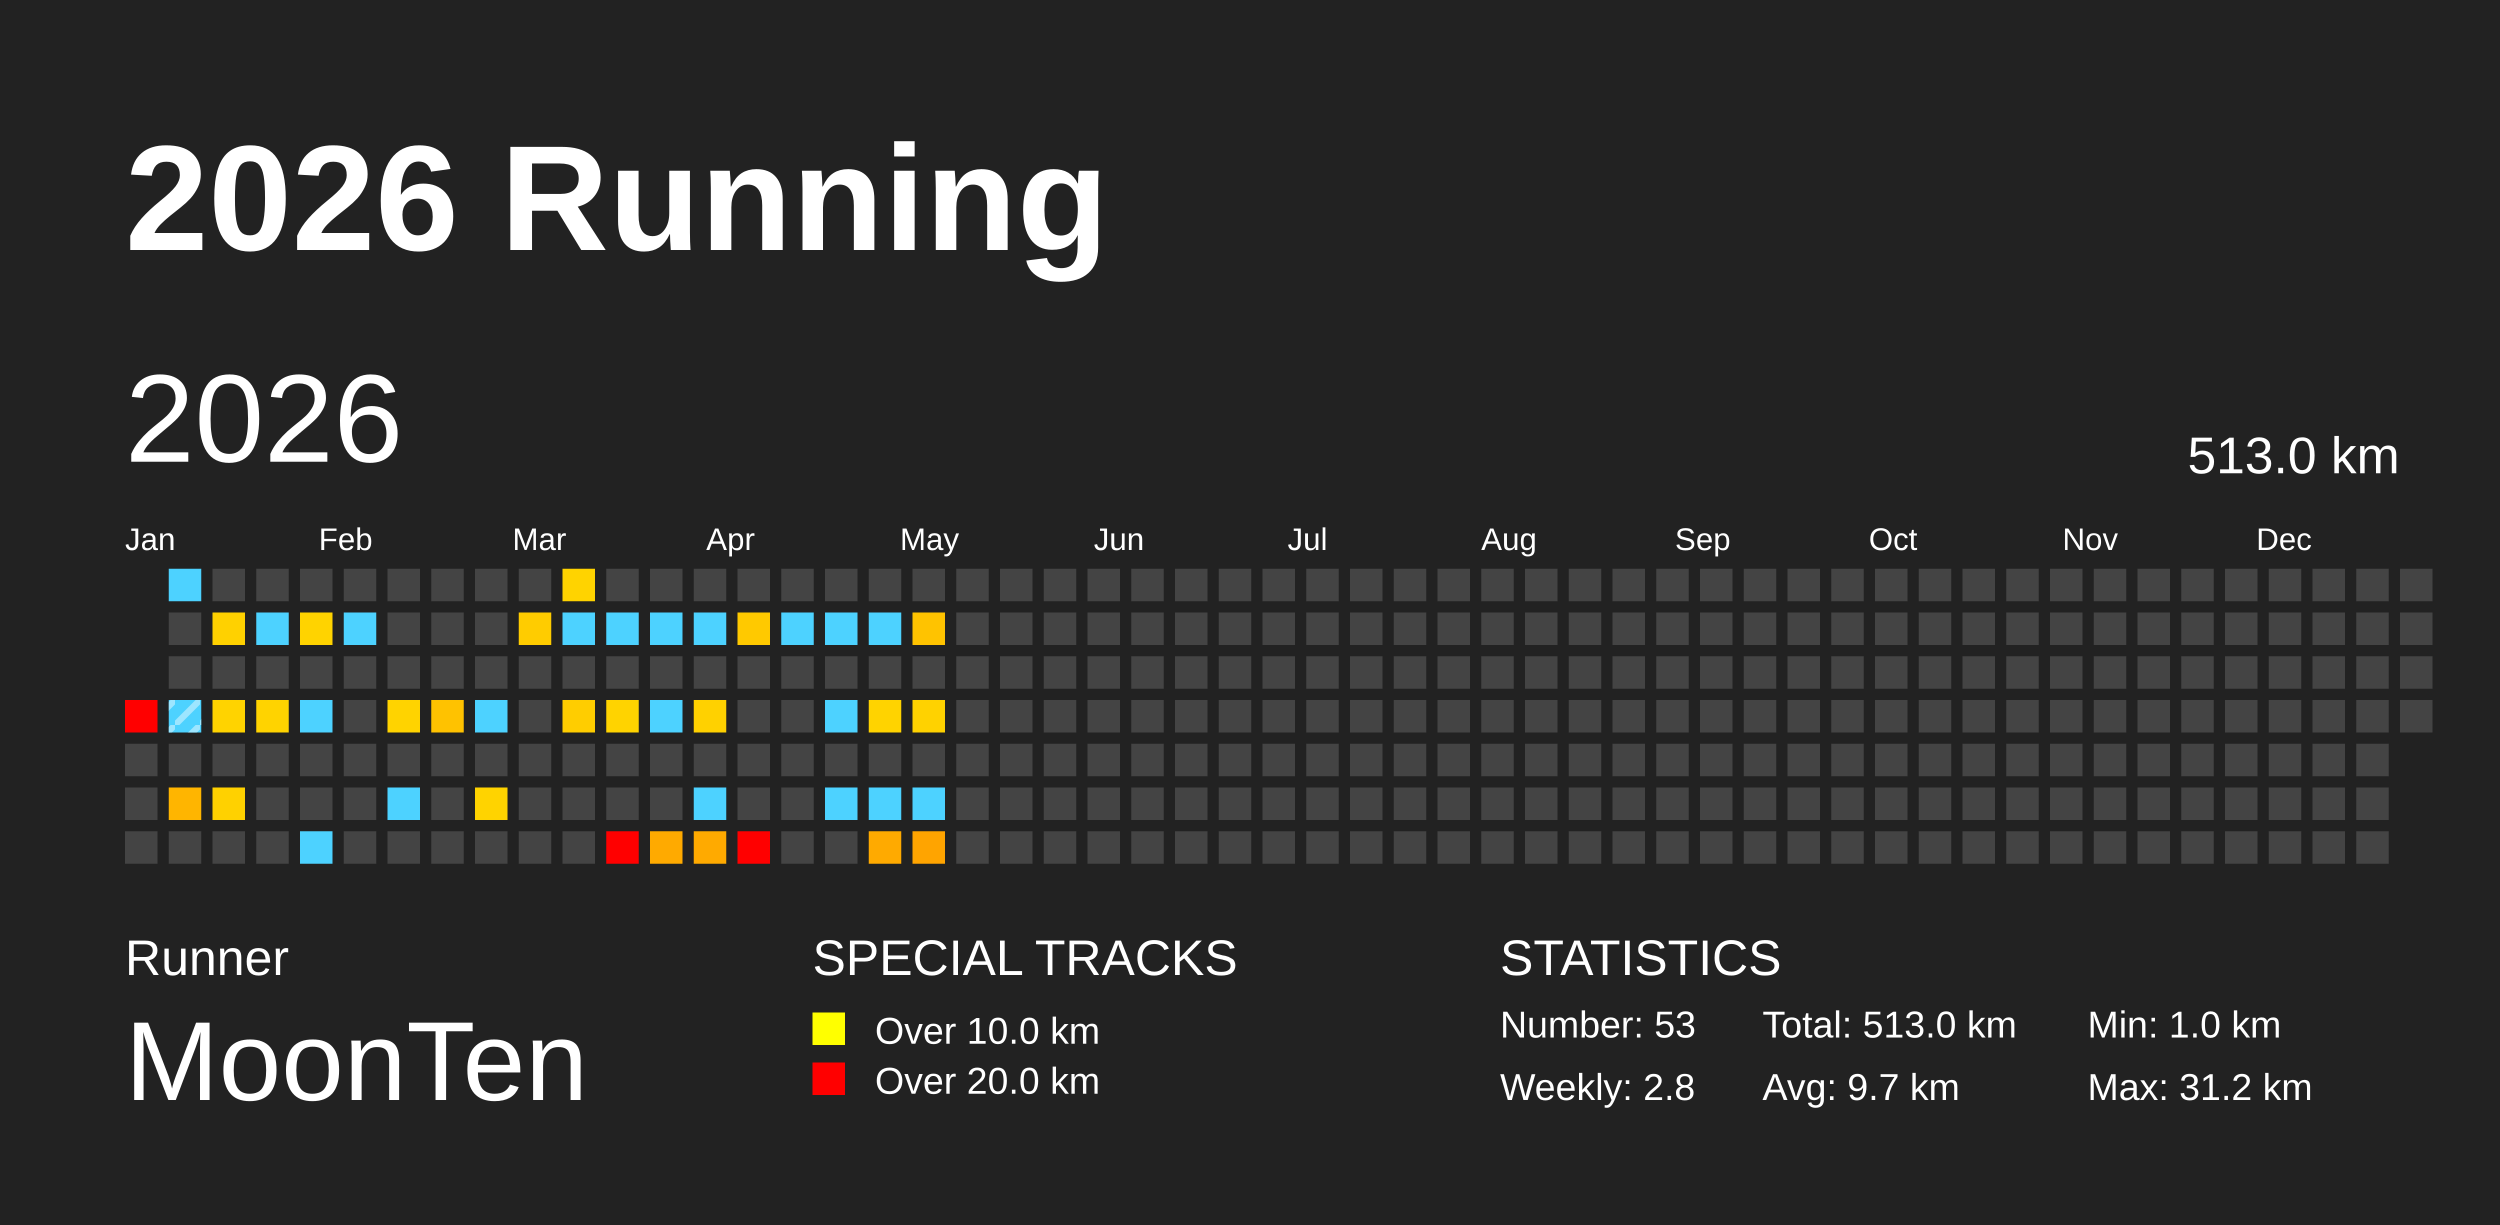
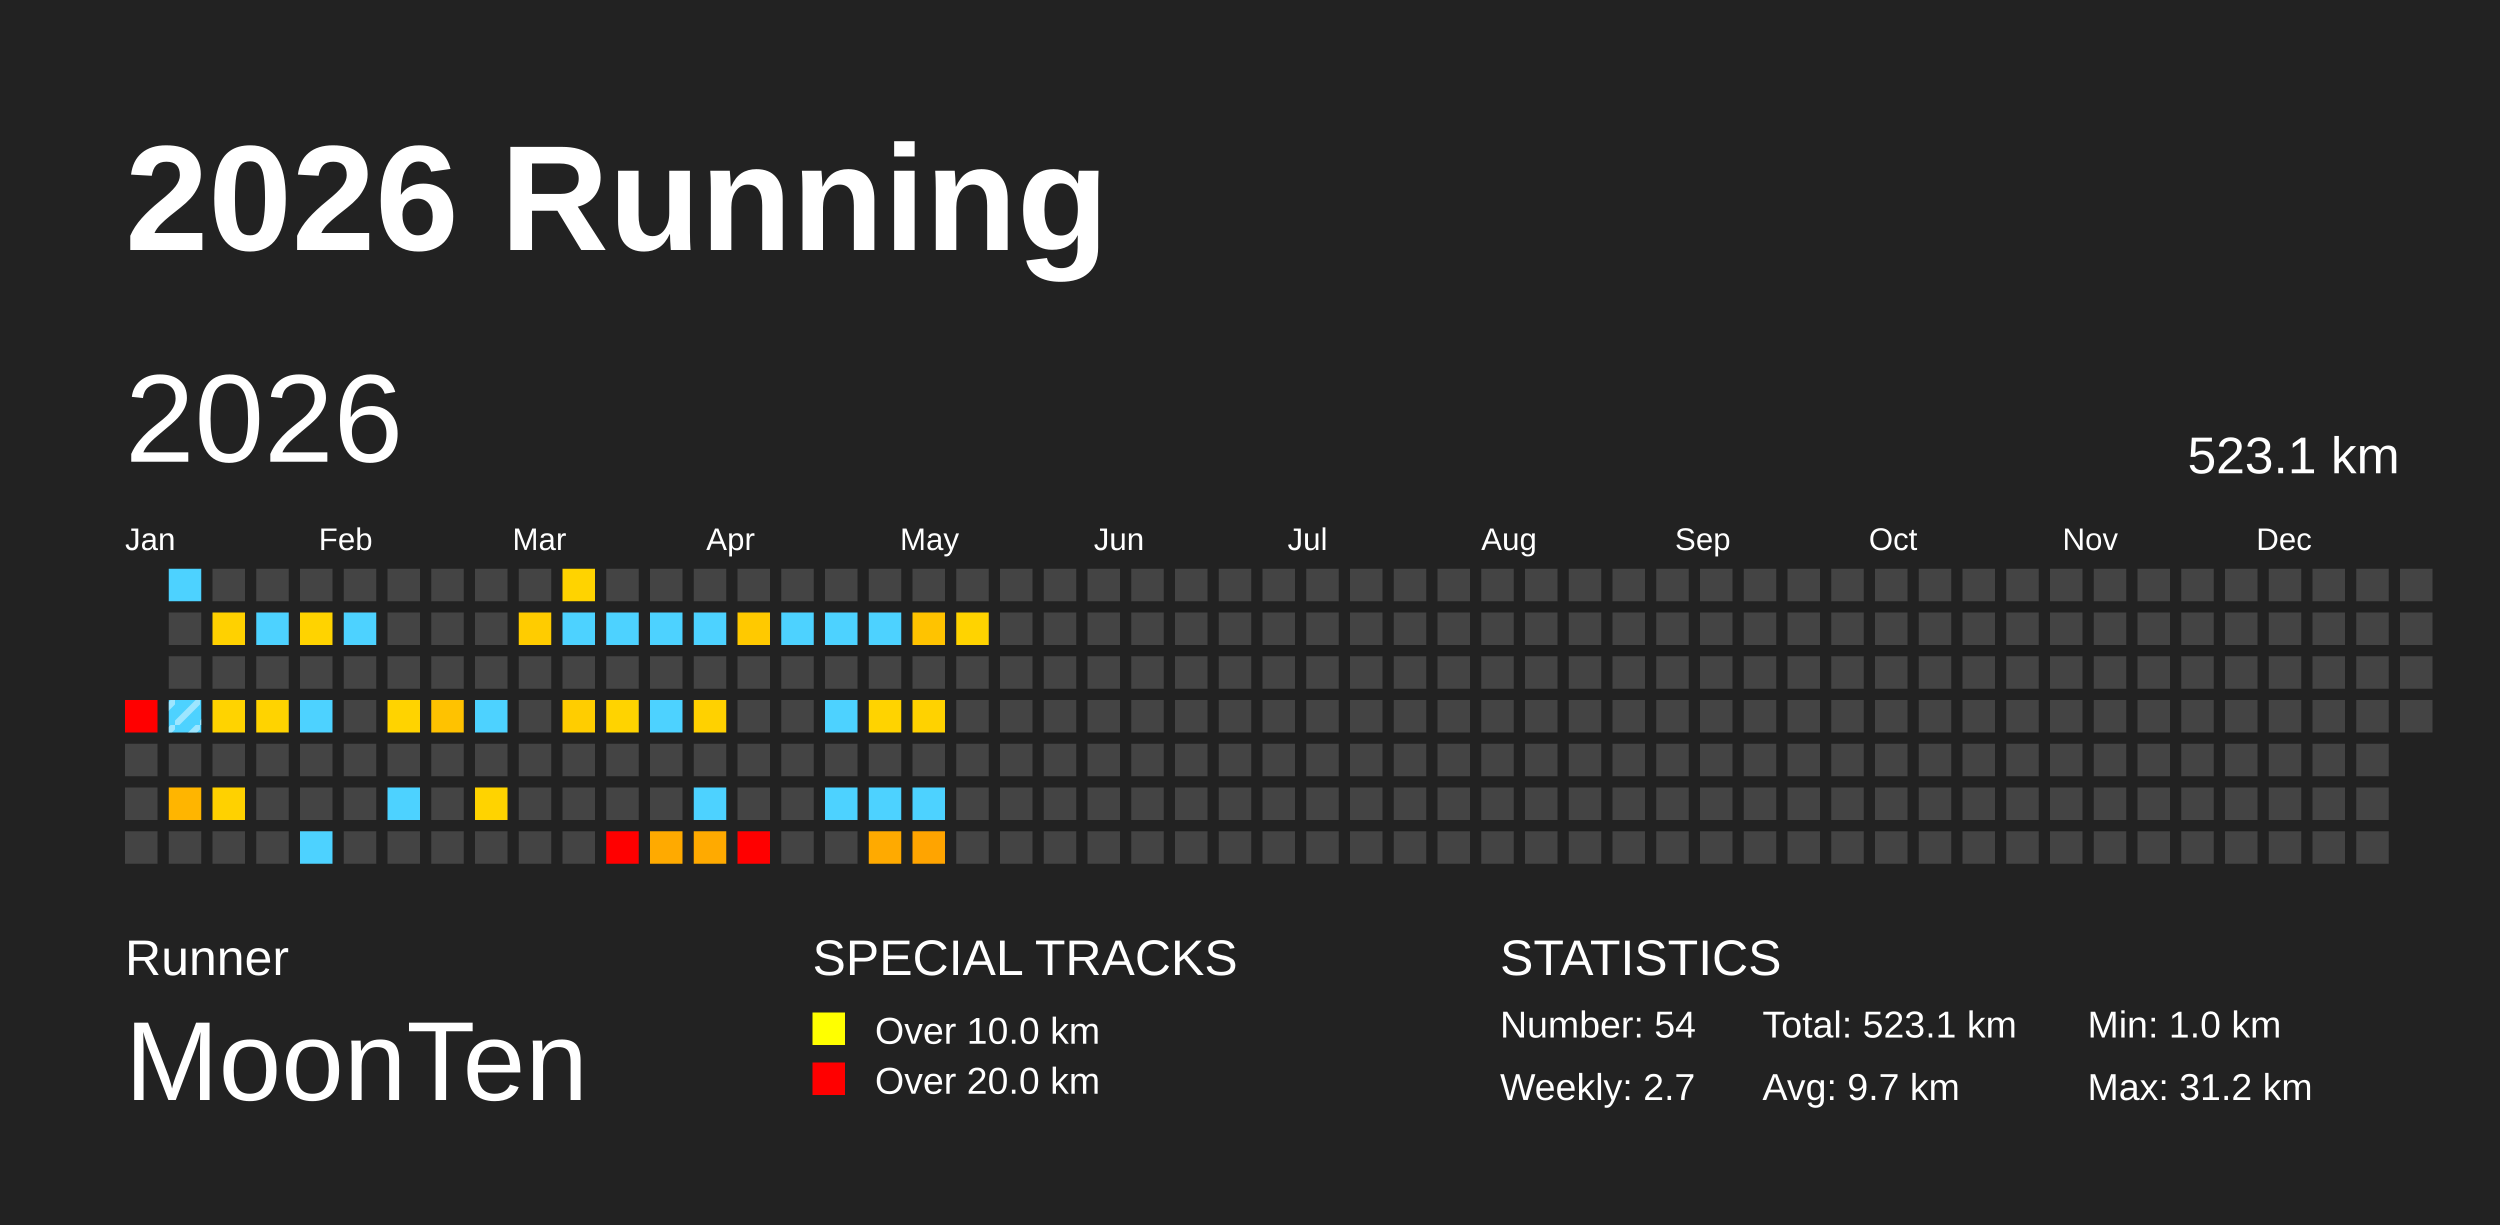
<svg xmlns="http://www.w3.org/2000/svg" baseProfile="full" height="98mm" version="1.1" viewBox="0,0,200,98" width="200mm">
  <defs>
    <pattern height="2" id="indoor-stripe" patternUnits="userSpaceOnUse" width="2">
      <line stroke="white" stroke-opacity="0.45" stroke-width="0.5" x1="0" x2="2" y1="2" y2="0" />
    </pattern>
  </defs>
  <rect fill="#222222" height="98" width="200" x="0" y="0" />
  <text fill="#FFFFFF" style="font-size:12px; font-family:Arial; font-weight:bold;" x="10" y="20">2026 Running</text>
  <text fill="#FFFFFF" style="font-size:4px; font-family:Arial" x="10" y="78">Runner</text>
  <text fill="#FFFFFF" style="font-size:9px; font-family:Arial" x="10" y="88">MoonTen</text>
  <text fill="#FFFFFF" style="font-size:4px; font-family:Arial" x="65" y="78">SPECIAL TRACKS</text>
  <rect fill="yellow" height="2.6" width="2.6" x="65" y="81" />
  <text fill="#FFFFFF" style="font-size:3px; font-family:Arial" x="70" y="83.5">Over 10.0 km</text>
  <rect fill="red" height="2.6" width="2.6" x="65" y="85" />
  <text fill="#FFFFFF" style="font-size:3px; font-family:Arial" x="70" y="87.5">Over 20.0 km</text>
  <text fill="#FFFFFF" style="font-size:4px; font-family:Arial" x="120" y="78">STATISTICS</text>
-   <text fill="#FFFFFF" style="font-size:3px; font-family:Arial" x="120" y="83">Number: 53</text>
-   <text fill="#FFFFFF" style="font-size:3px; font-family:Arial" x="120" y="88">Weekly: 2.8</text>
-   <text fill="#FFFFFF" style="font-size:3px; font-family:Arial" x="141" y="83">Total: 513.0 km</text>
+   <text fill="#FFFFFF" style="font-size:3px; font-family:Arial" x="120" y="83">Number: 54</text>
+   <text fill="#FFFFFF" style="font-size:3px; font-family:Arial" x="120" y="88">Weekly: 2.7</text>
+   <text fill="#FFFFFF" style="font-size:3px; font-family:Arial" x="141" y="83">Total: 523.1 km</text>
  <text fill="#FFFFFF" style="font-size:3px; font-family:Arial" x="141" y="88">Avg: 9.7 km</text>
  <text fill="#FFFFFF" style="font-size:3px; font-family:Arial" x="167" y="83">Min: 1.0 km</text>
  <text fill="#FFFFFF" style="font-size:3px; font-family:Arial" x="167" y="88">Max: 31.2 km</text>
  <text dominant-baseline="hanging" fill="#FFFFFF" style="font-size:10.0px; font-family:Arial;" x="10" y="30">2026</text>
-   <text dominant-baseline="hanging" fill="#FFFFFF" style="font-size:4.125px; font-family:Arial;" x="175" y="35">513.0 km</text>
+   <text dominant-baseline="hanging" fill="#FFFFFF" style="font-size:4.125px; font-family:Arial;" x="175" y="35">523.1 km</text>
  <text fill="#FFFFFF" style="font-size:2.5px; font-family:Arial" x="10.0" y="44">Jan</text>
  <text fill="#FFFFFF" style="font-size:2.5px; font-family:Arial" x="25.5" y="44">Feb</text>
  <text fill="#FFFFFF" style="font-size:2.5px; font-family:Arial" x="41.0" y="44">Mar</text>
  <text fill="#FFFFFF" style="font-size:2.5px; font-family:Arial" x="56.5" y="44">Apr</text>
  <text fill="#FFFFFF" style="font-size:2.5px; font-family:Arial" x="72.0" y="44">May</text>
  <text fill="#FFFFFF" style="font-size:2.5px; font-family:Arial" x="87.5" y="44">Jun</text>
  <text fill="#FFFFFF" style="font-size:2.5px; font-family:Arial" x="103.0" y="44">Jul</text>
  <text fill="#FFFFFF" style="font-size:2.5px; font-family:Arial" x="118.5" y="44">Aug</text>
  <text fill="#FFFFFF" style="font-size:2.5px; font-family:Arial" x="134.0" y="44">Sep</text>
  <text fill="#FFFFFF" style="font-size:2.5px; font-family:Arial" x="149.5" y="44">Oct</text>
  <text fill="#FFFFFF" style="font-size:2.5px; font-family:Arial" x="165.0" y="44">Nov</text>
  <text fill="#FFFFFF" style="font-size:2.5px; font-family:Arial" x="180.5" y="44">Dec</text>
  <rect fill="red" height="2.6" width="2.6" x="10.0" y="56.0" />
  <rect fill="#444444" height="2.6" width="2.6" x="10.0" y="59.5" />
  <rect fill="#444444" height="2.6" width="2.6" x="10.0" y="63.0" />
  <rect fill="#444444" height="2.6" width="2.6" x="10.0" y="66.5" />
  <rect fill="#4dd2ff" height="2.6" width="2.6" x="13.5" y="45.5" />
  <rect fill="#444444" height="2.6" width="2.6" x="13.5" y="49.0" />
  <rect fill="#444444" height="2.6" width="2.6" x="13.5" y="52.5" />
  <rect fill="#4dd2ff" height="2.6" width="2.6" x="13.5" y="56.0" />
  <rect fill="url(#indoor-stripe)" height="2.6" style="pointer-events: none;" width="2.6" x="13.5" y="56.0" />
  <rect fill="#444444" height="2.6" width="2.6" x="13.5" y="59.5" />
  <rect fill="#ffb500" height="2.6" width="2.6" x="13.5" y="63.0" />
  <rect fill="#444444" height="2.6" width="2.6" x="13.5" y="66.5" />
  <rect fill="#444444" height="2.6" width="2.6" x="17.0" y="45.5" />
  <rect fill="#ffd100" height="2.6" width="2.6" x="17.0" y="49.0" />
  <rect fill="#444444" height="2.6" width="2.6" x="17.0" y="52.5" />
  <rect fill="#ffd300" height="2.6" width="2.6" x="17.0" y="56.0" />
  <rect fill="#444444" height="2.6" width="2.6" x="17.0" y="59.5" />
  <rect fill="#ffd100" height="2.6" width="2.6" x="17.0" y="63.0" />
  <rect fill="#444444" height="2.6" width="2.6" x="17.0" y="66.5" />
  <rect fill="#444444" height="2.6" width="2.6" x="20.5" y="45.5" />
  <rect fill="#4dd2ff" height="2.6" width="2.6" x="20.5" y="49.0" />
  <rect fill="#444444" height="2.6" width="2.6" x="20.5" y="52.5" />
  <rect fill="#ffd300" height="2.6" width="2.6" x="20.5" y="56.0" />
  <rect fill="#444444" height="2.6" width="2.6" x="20.5" y="59.5" />
  <rect fill="#444444" height="2.6" width="2.6" x="20.5" y="63.0" />
  <rect fill="#444444" height="2.6" width="2.6" x="20.5" y="66.5" />
  <rect fill="#444444" height="2.6" width="2.6" x="24.0" y="45.5" />
  <rect fill="#ffd300" height="2.6" width="2.6" x="24.0" y="49.0" />
  <rect fill="#444444" height="2.6" width="2.6" x="24.0" y="52.5" />
  <rect fill="#4dd2ff" height="2.6" width="2.6" x="24.0" y="56.0" />
  <rect fill="#444444" height="2.6" width="2.6" x="24.0" y="59.5" />
  <rect fill="#444444" height="2.6" width="2.6" x="24.0" y="63.0" />
  <rect fill="#4dd2ff" height="2.6" width="2.6" x="24.0" y="66.5" />
  <rect fill="#444444" height="2.6" width="2.6" x="27.5" y="45.5" />
  <rect fill="#4dd2ff" height="2.6" width="2.6" x="27.5" y="49.0" />
  <rect fill="#444444" height="2.6" width="2.6" x="27.5" y="52.5" />
  <rect fill="#444444" height="2.6" width="2.6" x="27.5" y="56.0" />
  <rect fill="#444444" height="2.6" width="2.6" x="27.5" y="59.5" />
  <rect fill="#444444" height="2.6" width="2.6" x="27.5" y="63.0" />
  <rect fill="#444444" height="2.6" width="2.6" x="27.5" y="66.5" />
  <rect fill="#444444" height="2.6" width="2.6" x="31.0" y="45.5" />
  <rect fill="#444444" height="2.6" width="2.6" x="31.0" y="49.0" />
  <rect fill="#444444" height="2.6" width="2.6" x="31.0" y="52.5" />
  <rect fill="#ffd300" height="2.6" width="2.6" x="31.0" y="56.0" />
  <rect fill="#444444" height="2.6" width="2.6" x="31.0" y="59.5" />
  <rect fill="#4dd2ff" height="2.6" width="2.6" x="31.0" y="63.0" />
  <rect fill="#444444" height="2.6" width="2.6" x="31.0" y="66.5" />
  <rect fill="#444444" height="2.6" width="2.6" x="34.5" y="45.5" />
  <rect fill="#444444" height="2.6" width="2.6" x="34.5" y="49.0" />
  <rect fill="#444444" height="2.6" width="2.6" x="34.5" y="52.5" />
  <rect fill="#ffc200" height="2.6" width="2.6" x="34.5" y="56.0" />
  <rect fill="#444444" height="2.6" width="2.6" x="34.5" y="59.5" />
  <rect fill="#444444" height="2.6" width="2.6" x="34.5" y="63.0" />
  <rect fill="#444444" height="2.6" width="2.6" x="34.5" y="66.5" />
  <rect fill="#444444" height="2.6" width="2.6" x="38.0" y="45.5" />
  <rect fill="#444444" height="2.6" width="2.6" x="38.0" y="49.0" />
  <rect fill="#444444" height="2.6" width="2.6" x="38.0" y="52.5" />
  <rect fill="#4dd2ff" height="2.6" width="2.6" x="38.0" y="56.0" />
  <rect fill="#444444" height="2.6" width="2.6" x="38.0" y="59.5" />
  <rect fill="#ffd300" height="2.6" width="2.6" x="38.0" y="63.0" />
  <rect fill="#444444" height="2.6" width="2.6" x="38.0" y="66.5" />
  <rect fill="#444444" height="2.6" width="2.6" x="41.5" y="45.5" />
  <rect fill="#ffcc00" height="2.6" width="2.6" x="41.5" y="49.0" />
  <rect fill="#444444" height="2.6" width="2.6" x="41.5" y="52.5" />
  <rect fill="#444444" height="2.6" width="2.6" x="41.5" y="56.0" />
  <rect fill="#444444" height="2.6" width="2.6" x="41.5" y="59.5" />
  <rect fill="#444444" height="2.6" width="2.6" x="41.5" y="63.0" />
  <rect fill="#444444" height="2.6" width="2.6" x="41.5" y="66.5" />
  <rect fill="#ffd300" height="2.6" width="2.6" x="45.0" y="45.5" />
  <rect fill="#4dd2ff" height="2.6" width="2.6" x="45.0" y="49.0" />
  <rect fill="#444444" height="2.6" width="2.6" x="45.0" y="52.5" />
  <rect fill="#ffcd00" height="2.6" width="2.6" x="45.0" y="56.0" />
  <rect fill="#444444" height="2.6" width="2.6" x="45.0" y="59.5" />
  <rect fill="#444444" height="2.6" width="2.6" x="45.0" y="63.0" />
  <rect fill="#444444" height="2.6" width="2.6" x="45.0" y="66.5" />
  <rect fill="#444444" height="2.6" width="2.6" x="48.5" y="45.5" />
  <rect fill="#4dd2ff" height="2.6" width="2.6" x="48.5" y="49.0" />
  <rect fill="#444444" height="2.6" width="2.6" x="48.5" y="52.5" />
  <rect fill="#ffd300" height="2.6" width="2.6" x="48.5" y="56.0" />
  <rect fill="#444444" height="2.6" width="2.6" x="48.5" y="59.5" />
  <rect fill="#444444" height="2.6" width="2.6" x="48.5" y="63.0" />
  <rect fill="red" height="2.6" width="2.6" x="48.5" y="66.5" />
  <rect fill="#444444" height="2.6" width="2.6" x="52.0" y="45.5" />
  <rect fill="#4dd2ff" height="2.6" width="2.6" x="52.0" y="49.0" />
  <rect fill="#444444" height="2.6" width="2.6" x="52.0" y="52.5" />
  <rect fill="#4dd2ff" height="2.6" width="2.6" x="52.0" y="56.0" />
  <rect fill="#444444" height="2.6" width="2.6" x="52.0" y="59.5" />
  <rect fill="#444444" height="2.6" width="2.6" x="52.0" y="63.0" />
  <rect fill="#ffaa00" height="2.6" width="2.6" x="52.0" y="66.5" />
  <rect fill="#444444" height="2.6" width="2.6" x="55.5" y="45.5" />
  <rect fill="#4dd2ff" height="2.6" width="2.6" x="55.5" y="49.0" />
  <rect fill="#444444" height="2.6" width="2.6" x="55.5" y="52.5" />
  <rect fill="#ffd100" height="2.6" width="2.6" x="55.5" y="56.0" />
  <rect fill="#444444" height="2.6" width="2.6" x="55.5" y="59.5" />
  <rect fill="#4dd2ff" height="2.6" width="2.6" x="55.5" y="63.0" />
  <rect fill="#ffaa00" height="2.6" width="2.6" x="55.5" y="66.5" />
  <rect fill="#444444" height="2.6" width="2.6" x="59.0" y="45.5" />
  <rect fill="#ffc900" height="2.6" width="2.6" x="59.0" y="49.0" />
  <rect fill="#444444" height="2.6" width="2.6" x="59.0" y="52.5" />
  <rect fill="#444444" height="2.6" width="2.6" x="59.0" y="56.0" />
  <rect fill="#444444" height="2.6" width="2.6" x="59.0" y="59.5" />
  <rect fill="#444444" height="2.6" width="2.6" x="59.0" y="63.0" />
  <rect fill="red" height="2.6" width="2.6" x="59.0" y="66.5" />
  <rect fill="#444444" height="2.6" width="2.6" x="62.5" y="45.5" />
  <rect fill="#4dd2ff" height="2.6" width="2.6" x="62.5" y="49.0" />
  <rect fill="#444444" height="2.6" width="2.6" x="62.5" y="52.5" />
  <rect fill="#444444" height="2.6" width="2.6" x="62.5" y="56.0" />
  <rect fill="#444444" height="2.6" width="2.6" x="62.5" y="59.5" />
  <rect fill="#444444" height="2.6" width="2.6" x="62.5" y="63.0" />
  <rect fill="#444444" height="2.6" width="2.6" x="62.5" y="66.5" />
  <rect fill="#444444" height="2.6" width="2.6" x="66.0" y="45.5" />
  <rect fill="#4dd2ff" height="2.6" width="2.6" x="66.0" y="49.0" />
  <rect fill="#444444" height="2.6" width="2.6" x="66.0" y="52.5" />
  <rect fill="#4dd2ff" height="2.6" width="2.6" x="66.0" y="56.0" />
  <rect fill="#444444" height="2.6" width="2.6" x="66.0" y="59.5" />
  <rect fill="#4dd2ff" height="2.6" width="2.6" x="66.0" y="63.0" />
  <rect fill="#444444" height="2.6" width="2.6" x="66.0" y="66.5" />
  <rect fill="#444444" height="2.6" width="2.6" x="69.5" y="45.5" />
  <rect fill="#4dd2ff" height="2.6" width="2.6" x="69.5" y="49.0" />
  <rect fill="#444444" height="2.6" width="2.6" x="69.5" y="52.5" />
  <rect fill="#ffd300" height="2.6" width="2.6" x="69.5" y="56.0" />
  <rect fill="#444444" height="2.6" width="2.6" x="69.5" y="59.5" />
  <rect fill="#4dd2ff" height="2.6" width="2.6" x="69.5" y="63.0" />
  <rect fill="#ffaa00" height="2.6" width="2.6" x="69.5" y="66.5" />
  <rect fill="#444444" height="2.6" width="2.6" x="73.0" y="45.5" />
  <rect fill="#ffc300" height="2.6" width="2.6" x="73.0" y="49.0" />
  <rect fill="#444444" height="2.6" width="2.6" x="73.0" y="52.5" />
  <rect fill="#ffd200" height="2.6" width="2.6" x="73.0" y="56.0" />
  <rect fill="#444444" height="2.6" width="2.6" x="73.0" y="59.5" />
  <rect fill="#4dd2ff" height="2.6" width="2.6" x="73.0" y="63.0" />
  <rect fill="#ffa400" height="2.6" width="2.6" x="73.0" y="66.5" />
  <rect fill="#444444" height="2.6" width="2.6" x="76.5" y="45.5" />
-   <rect fill="#444444" height="2.6" width="2.6" x="76.5" y="49.0" />
+   <rect fill="#ffd300" height="2.6" width="2.6" x="76.5" y="49.0" />
  <rect fill="#444444" height="2.6" width="2.6" x="76.5" y="52.5" />
  <rect fill="#444444" height="2.6" width="2.6" x="76.5" y="56.0" />
  <rect fill="#444444" height="2.6" width="2.6" x="76.5" y="59.5" />
  <rect fill="#444444" height="2.6" width="2.6" x="76.5" y="63.0" />
  <rect fill="#444444" height="2.6" width="2.6" x="76.5" y="66.5" />
  <rect fill="#444444" height="2.6" width="2.6" x="80.0" y="45.5" />
  <rect fill="#444444" height="2.6" width="2.6" x="80.0" y="49.0" />
  <rect fill="#444444" height="2.6" width="2.6" x="80.0" y="52.5" />
  <rect fill="#444444" height="2.6" width="2.6" x="80.0" y="56.0" />
  <rect fill="#444444" height="2.6" width="2.6" x="80.0" y="59.5" />
  <rect fill="#444444" height="2.6" width="2.6" x="80.0" y="63.0" />
  <rect fill="#444444" height="2.6" width="2.6" x="80.0" y="66.5" />
  <rect fill="#444444" height="2.6" width="2.6" x="83.5" y="45.5" />
  <rect fill="#444444" height="2.6" width="2.6" x="83.5" y="49.0" />
  <rect fill="#444444" height="2.6" width="2.6" x="83.5" y="52.5" />
  <rect fill="#444444" height="2.6" width="2.6" x="83.5" y="56.0" />
  <rect fill="#444444" height="2.6" width="2.6" x="83.5" y="59.5" />
  <rect fill="#444444" height="2.6" width="2.6" x="83.5" y="63.0" />
  <rect fill="#444444" height="2.6" width="2.6" x="83.5" y="66.5" />
  <rect fill="#444444" height="2.6" width="2.6" x="87.0" y="45.5" />
  <rect fill="#444444" height="2.6" width="2.6" x="87.0" y="49.0" />
  <rect fill="#444444" height="2.6" width="2.6" x="87.0" y="52.5" />
  <rect fill="#444444" height="2.6" width="2.6" x="87.0" y="56.0" />
  <rect fill="#444444" height="2.6" width="2.6" x="87.0" y="59.5" />
  <rect fill="#444444" height="2.6" width="2.6" x="87.0" y="63.0" />
  <rect fill="#444444" height="2.6" width="2.6" x="87.0" y="66.5" />
  <rect fill="#444444" height="2.6" width="2.6" x="90.5" y="45.5" />
  <rect fill="#444444" height="2.6" width="2.6" x="90.5" y="49.0" />
  <rect fill="#444444" height="2.6" width="2.6" x="90.5" y="52.5" />
  <rect fill="#444444" height="2.6" width="2.6" x="90.5" y="56.0" />
  <rect fill="#444444" height="2.6" width="2.6" x="90.5" y="59.5" />
  <rect fill="#444444" height="2.6" width="2.6" x="90.5" y="63.0" />
  <rect fill="#444444" height="2.6" width="2.6" x="90.5" y="66.5" />
  <rect fill="#444444" height="2.6" width="2.6" x="94.0" y="45.5" />
  <rect fill="#444444" height="2.6" width="2.6" x="94.0" y="49.0" />
  <rect fill="#444444" height="2.6" width="2.6" x="94.0" y="52.5" />
  <rect fill="#444444" height="2.6" width="2.6" x="94.0" y="56.0" />
  <rect fill="#444444" height="2.6" width="2.6" x="94.0" y="59.5" />
  <rect fill="#444444" height="2.6" width="2.6" x="94.0" y="63.0" />
  <rect fill="#444444" height="2.6" width="2.6" x="94.0" y="66.5" />
  <rect fill="#444444" height="2.6" width="2.6" x="97.5" y="45.5" />
  <rect fill="#444444" height="2.6" width="2.6" x="97.5" y="49.0" />
  <rect fill="#444444" height="2.6" width="2.6" x="97.5" y="52.5" />
  <rect fill="#444444" height="2.6" width="2.6" x="97.5" y="56.0" />
  <rect fill="#444444" height="2.6" width="2.6" x="97.5" y="59.5" />
  <rect fill="#444444" height="2.6" width="2.6" x="97.5" y="63.0" />
  <rect fill="#444444" height="2.6" width="2.6" x="97.5" y="66.5" />
  <rect fill="#444444" height="2.6" width="2.6" x="101.0" y="45.5" />
  <rect fill="#444444" height="2.6" width="2.6" x="101.0" y="49.0" />
  <rect fill="#444444" height="2.6" width="2.6" x="101.0" y="52.5" />
  <rect fill="#444444" height="2.6" width="2.6" x="101.0" y="56.0" />
  <rect fill="#444444" height="2.6" width="2.6" x="101.0" y="59.5" />
  <rect fill="#444444" height="2.6" width="2.6" x="101.0" y="63.0" />
  <rect fill="#444444" height="2.6" width="2.6" x="101.0" y="66.5" />
  <rect fill="#444444" height="2.6" width="2.6" x="104.5" y="45.5" />
  <rect fill="#444444" height="2.6" width="2.6" x="104.5" y="49.0" />
  <rect fill="#444444" height="2.6" width="2.6" x="104.5" y="52.5" />
  <rect fill="#444444" height="2.6" width="2.6" x="104.5" y="56.0" />
  <rect fill="#444444" height="2.6" width="2.6" x="104.5" y="59.5" />
  <rect fill="#444444" height="2.6" width="2.6" x="104.5" y="63.0" />
  <rect fill="#444444" height="2.6" width="2.6" x="104.5" y="66.5" />
  <rect fill="#444444" height="2.6" width="2.6" x="108.0" y="45.5" />
  <rect fill="#444444" height="2.6" width="2.6" x="108.0" y="49.0" />
  <rect fill="#444444" height="2.6" width="2.6" x="108.0" y="52.5" />
  <rect fill="#444444" height="2.6" width="2.6" x="108.0" y="56.0" />
  <rect fill="#444444" height="2.6" width="2.6" x="108.0" y="59.5" />
  <rect fill="#444444" height="2.6" width="2.6" x="108.0" y="63.0" />
  <rect fill="#444444" height="2.6" width="2.6" x="108.0" y="66.5" />
  <rect fill="#444444" height="2.6" width="2.6" x="111.5" y="45.5" />
  <rect fill="#444444" height="2.6" width="2.6" x="111.5" y="49.0" />
  <rect fill="#444444" height="2.6" width="2.6" x="111.5" y="52.5" />
  <rect fill="#444444" height="2.6" width="2.6" x="111.5" y="56.0" />
  <rect fill="#444444" height="2.6" width="2.6" x="111.5" y="59.5" />
  <rect fill="#444444" height="2.6" width="2.6" x="111.5" y="63.0" />
  <rect fill="#444444" height="2.6" width="2.6" x="111.5" y="66.5" />
  <rect fill="#444444" height="2.6" width="2.6" x="115.0" y="45.5" />
  <rect fill="#444444" height="2.6" width="2.6" x="115.0" y="49.0" />
  <rect fill="#444444" height="2.6" width="2.6" x="115.0" y="52.5" />
  <rect fill="#444444" height="2.6" width="2.6" x="115.0" y="56.0" />
  <rect fill="#444444" height="2.6" width="2.6" x="115.0" y="59.5" />
  <rect fill="#444444" height="2.6" width="2.6" x="115.0" y="63.0" />
  <rect fill="#444444" height="2.6" width="2.6" x="115.0" y="66.5" />
  <rect fill="#444444" height="2.6" width="2.6" x="118.5" y="45.5" />
  <rect fill="#444444" height="2.6" width="2.6" x="118.5" y="49.0" />
  <rect fill="#444444" height="2.6" width="2.6" x="118.5" y="52.5" />
  <rect fill="#444444" height="2.6" width="2.6" x="118.5" y="56.0" />
  <rect fill="#444444" height="2.6" width="2.6" x="118.5" y="59.5" />
  <rect fill="#444444" height="2.6" width="2.6" x="118.5" y="63.0" />
  <rect fill="#444444" height="2.6" width="2.6" x="118.5" y="66.5" />
  <rect fill="#444444" height="2.6" width="2.6" x="122.0" y="45.5" />
  <rect fill="#444444" height="2.6" width="2.6" x="122.0" y="49.0" />
  <rect fill="#444444" height="2.6" width="2.6" x="122.0" y="52.5" />
  <rect fill="#444444" height="2.6" width="2.6" x="122.0" y="56.0" />
  <rect fill="#444444" height="2.6" width="2.6" x="122.0" y="59.5" />
  <rect fill="#444444" height="2.6" width="2.6" x="122.0" y="63.0" />
  <rect fill="#444444" height="2.6" width="2.6" x="122.0" y="66.5" />
  <rect fill="#444444" height="2.6" width="2.6" x="125.5" y="45.5" />
  <rect fill="#444444" height="2.6" width="2.6" x="125.5" y="49.0" />
  <rect fill="#444444" height="2.6" width="2.6" x="125.5" y="52.5" />
  <rect fill="#444444" height="2.6" width="2.6" x="125.5" y="56.0" />
  <rect fill="#444444" height="2.6" width="2.6" x="125.5" y="59.5" />
  <rect fill="#444444" height="2.6" width="2.6" x="125.5" y="63.0" />
  <rect fill="#444444" height="2.6" width="2.6" x="125.5" y="66.5" />
  <rect fill="#444444" height="2.6" width="2.6" x="129.0" y="45.5" />
  <rect fill="#444444" height="2.6" width="2.6" x="129.0" y="49.0" />
  <rect fill="#444444" height="2.6" width="2.6" x="129.0" y="52.5" />
  <rect fill="#444444" height="2.6" width="2.6" x="129.0" y="56.0" />
  <rect fill="#444444" height="2.6" width="2.6" x="129.0" y="59.5" />
  <rect fill="#444444" height="2.6" width="2.6" x="129.0" y="63.0" />
  <rect fill="#444444" height="2.6" width="2.6" x="129.0" y="66.5" />
  <rect fill="#444444" height="2.6" width="2.6" x="132.5" y="45.5" />
  <rect fill="#444444" height="2.6" width="2.6" x="132.5" y="49.0" />
  <rect fill="#444444" height="2.6" width="2.6" x="132.5" y="52.5" />
  <rect fill="#444444" height="2.6" width="2.6" x="132.5" y="56.0" />
  <rect fill="#444444" height="2.6" width="2.6" x="132.5" y="59.5" />
  <rect fill="#444444" height="2.6" width="2.6" x="132.5" y="63.0" />
  <rect fill="#444444" height="2.6" width="2.6" x="132.5" y="66.5" />
  <rect fill="#444444" height="2.6" width="2.6" x="136.0" y="45.5" />
  <rect fill="#444444" height="2.6" width="2.6" x="136.0" y="49.0" />
  <rect fill="#444444" height="2.6" width="2.6" x="136.0" y="52.5" />
  <rect fill="#444444" height="2.6" width="2.6" x="136.0" y="56.0" />
  <rect fill="#444444" height="2.6" width="2.6" x="136.0" y="59.5" />
  <rect fill="#444444" height="2.6" width="2.6" x="136.0" y="63.0" />
  <rect fill="#444444" height="2.6" width="2.6" x="136.0" y="66.5" />
  <rect fill="#444444" height="2.6" width="2.6" x="139.5" y="45.5" />
  <rect fill="#444444" height="2.6" width="2.6" x="139.5" y="49.0" />
  <rect fill="#444444" height="2.6" width="2.6" x="139.5" y="52.5" />
  <rect fill="#444444" height="2.6" width="2.6" x="139.5" y="56.0" />
  <rect fill="#444444" height="2.6" width="2.6" x="139.5" y="59.5" />
  <rect fill="#444444" height="2.6" width="2.6" x="139.5" y="63.0" />
  <rect fill="#444444" height="2.6" width="2.6" x="139.5" y="66.5" />
  <rect fill="#444444" height="2.6" width="2.6" x="143.0" y="45.5" />
  <rect fill="#444444" height="2.6" width="2.6" x="143.0" y="49.0" />
  <rect fill="#444444" height="2.6" width="2.6" x="143.0" y="52.5" />
  <rect fill="#444444" height="2.6" width="2.6" x="143.0" y="56.0" />
  <rect fill="#444444" height="2.6" width="2.6" x="143.0" y="59.5" />
  <rect fill="#444444" height="2.6" width="2.6" x="143.0" y="63.0" />
  <rect fill="#444444" height="2.6" width="2.6" x="143.0" y="66.5" />
  <rect fill="#444444" height="2.6" width="2.6" x="146.5" y="45.5" />
  <rect fill="#444444" height="2.6" width="2.6" x="146.5" y="49.0" />
  <rect fill="#444444" height="2.6" width="2.6" x="146.5" y="52.5" />
  <rect fill="#444444" height="2.6" width="2.6" x="146.5" y="56.0" />
  <rect fill="#444444" height="2.6" width="2.6" x="146.5" y="59.5" />
  <rect fill="#444444" height="2.6" width="2.6" x="146.5" y="63.0" />
  <rect fill="#444444" height="2.6" width="2.6" x="146.5" y="66.5" />
  <rect fill="#444444" height="2.6" width="2.6" x="150.0" y="45.5" />
  <rect fill="#444444" height="2.6" width="2.6" x="150.0" y="49.0" />
  <rect fill="#444444" height="2.6" width="2.6" x="150.0" y="52.5" />
  <rect fill="#444444" height="2.6" width="2.6" x="150.0" y="56.0" />
  <rect fill="#444444" height="2.6" width="2.6" x="150.0" y="59.5" />
  <rect fill="#444444" height="2.6" width="2.6" x="150.0" y="63.0" />
  <rect fill="#444444" height="2.6" width="2.6" x="150.0" y="66.5" />
  <rect fill="#444444" height="2.6" width="2.6" x="153.5" y="45.5" />
  <rect fill="#444444" height="2.6" width="2.6" x="153.5" y="49.0" />
  <rect fill="#444444" height="2.6" width="2.6" x="153.5" y="52.5" />
  <rect fill="#444444" height="2.6" width="2.6" x="153.5" y="56.0" />
  <rect fill="#444444" height="2.6" width="2.6" x="153.5" y="59.5" />
  <rect fill="#444444" height="2.6" width="2.6" x="153.5" y="63.0" />
  <rect fill="#444444" height="2.6" width="2.6" x="153.5" y="66.5" />
  <rect fill="#444444" height="2.6" width="2.6" x="157.0" y="45.5" />
  <rect fill="#444444" height="2.6" width="2.6" x="157.0" y="49.0" />
  <rect fill="#444444" height="2.6" width="2.6" x="157.0" y="52.5" />
  <rect fill="#444444" height="2.6" width="2.6" x="157.0" y="56.0" />
  <rect fill="#444444" height="2.6" width="2.6" x="157.0" y="59.5" />
  <rect fill="#444444" height="2.6" width="2.6" x="157.0" y="63.0" />
  <rect fill="#444444" height="2.6" width="2.6" x="157.0" y="66.5" />
  <rect fill="#444444" height="2.6" width="2.6" x="160.5" y="45.5" />
  <rect fill="#444444" height="2.6" width="2.6" x="160.5" y="49.0" />
  <rect fill="#444444" height="2.6" width="2.6" x="160.5" y="52.5" />
  <rect fill="#444444" height="2.6" width="2.6" x="160.5" y="56.0" />
  <rect fill="#444444" height="2.6" width="2.6" x="160.5" y="59.5" />
  <rect fill="#444444" height="2.6" width="2.6" x="160.5" y="63.0" />
  <rect fill="#444444" height="2.6" width="2.6" x="160.5" y="66.5" />
  <rect fill="#444444" height="2.6" width="2.6" x="164.0" y="45.5" />
  <rect fill="#444444" height="2.6" width="2.6" x="164.0" y="49.0" />
  <rect fill="#444444" height="2.6" width="2.6" x="164.0" y="52.5" />
  <rect fill="#444444" height="2.6" width="2.6" x="164.0" y="56.0" />
  <rect fill="#444444" height="2.6" width="2.6" x="164.0" y="59.5" />
  <rect fill="#444444" height="2.6" width="2.6" x="164.0" y="63.0" />
  <rect fill="#444444" height="2.6" width="2.6" x="164.0" y="66.5" />
  <rect fill="#444444" height="2.6" width="2.6" x="167.5" y="45.5" />
  <rect fill="#444444" height="2.6" width="2.6" x="167.5" y="49.0" />
  <rect fill="#444444" height="2.6" width="2.6" x="167.5" y="52.5" />
  <rect fill="#444444" height="2.6" width="2.6" x="167.5" y="56.0" />
  <rect fill="#444444" height="2.6" width="2.6" x="167.5" y="59.5" />
  <rect fill="#444444" height="2.6" width="2.6" x="167.5" y="63.0" />
  <rect fill="#444444" height="2.6" width="2.6" x="167.5" y="66.5" />
  <rect fill="#444444" height="2.6" width="2.6" x="171.0" y="45.5" />
  <rect fill="#444444" height="2.6" width="2.6" x="171.0" y="49.0" />
  <rect fill="#444444" height="2.6" width="2.6" x="171.0" y="52.5" />
  <rect fill="#444444" height="2.6" width="2.6" x="171.0" y="56.0" />
  <rect fill="#444444" height="2.6" width="2.6" x="171.0" y="59.5" />
  <rect fill="#444444" height="2.6" width="2.6" x="171.0" y="63.0" />
  <rect fill="#444444" height="2.6" width="2.6" x="171.0" y="66.5" />
  <rect fill="#444444" height="2.6" width="2.6" x="174.5" y="45.5" />
  <rect fill="#444444" height="2.6" width="2.6" x="174.5" y="49.0" />
  <rect fill="#444444" height="2.6" width="2.6" x="174.5" y="52.5" />
  <rect fill="#444444" height="2.6" width="2.6" x="174.5" y="56.0" />
  <rect fill="#444444" height="2.6" width="2.6" x="174.5" y="59.5" />
  <rect fill="#444444" height="2.6" width="2.6" x="174.5" y="63.0" />
  <rect fill="#444444" height="2.6" width="2.6" x="174.5" y="66.5" />
  <rect fill="#444444" height="2.6" width="2.6" x="178.0" y="45.5" />
  <rect fill="#444444" height="2.6" width="2.6" x="178.0" y="49.0" />
  <rect fill="#444444" height="2.6" width="2.6" x="178.0" y="52.5" />
  <rect fill="#444444" height="2.6" width="2.6" x="178.0" y="56.0" />
  <rect fill="#444444" height="2.6" width="2.6" x="178.0" y="59.5" />
  <rect fill="#444444" height="2.6" width="2.6" x="178.0" y="63.0" />
  <rect fill="#444444" height="2.6" width="2.6" x="178.0" y="66.5" />
  <rect fill="#444444" height="2.6" width="2.6" x="181.5" y="45.5" />
  <rect fill="#444444" height="2.6" width="2.6" x="181.5" y="49.0" />
  <rect fill="#444444" height="2.6" width="2.6" x="181.5" y="52.5" />
  <rect fill="#444444" height="2.6" width="2.6" x="181.5" y="56.0" />
  <rect fill="#444444" height="2.6" width="2.6" x="181.5" y="59.5" />
  <rect fill="#444444" height="2.6" width="2.6" x="181.5" y="63.0" />
  <rect fill="#444444" height="2.6" width="2.6" x="181.5" y="66.5" />
  <rect fill="#444444" height="2.6" width="2.6" x="185.0" y="45.5" />
  <rect fill="#444444" height="2.6" width="2.6" x="185.0" y="49.0" />
  <rect fill="#444444" height="2.6" width="2.6" x="185.0" y="52.5" />
  <rect fill="#444444" height="2.6" width="2.6" x="185.0" y="56.0" />
  <rect fill="#444444" height="2.6" width="2.6" x="185.0" y="59.5" />
  <rect fill="#444444" height="2.6" width="2.6" x="185.0" y="63.0" />
  <rect fill="#444444" height="2.6" width="2.6" x="185.0" y="66.5" />
  <rect fill="#444444" height="2.6" width="2.6" x="188.5" y="45.5" />
  <rect fill="#444444" height="2.6" width="2.6" x="188.5" y="49.0" />
  <rect fill="#444444" height="2.6" width="2.6" x="188.5" y="52.5" />
  <rect fill="#444444" height="2.6" width="2.6" x="188.5" y="56.0" />
  <rect fill="#444444" height="2.6" width="2.6" x="188.5" y="59.5" />
  <rect fill="#444444" height="2.6" width="2.6" x="188.5" y="63.0" />
  <rect fill="#444444" height="2.6" width="2.6" x="188.5" y="66.5" />
  <rect fill="#444444" height="2.6" width="2.6" x="192.0" y="45.5" />
  <rect fill="#444444" height="2.6" width="2.6" x="192.0" y="49.0" />
  <rect fill="#444444" height="2.6" width="2.6" x="192.0" y="52.5" />
  <rect fill="#444444" height="2.6" width="2.6" x="192.0" y="56.0" />
</svg>
